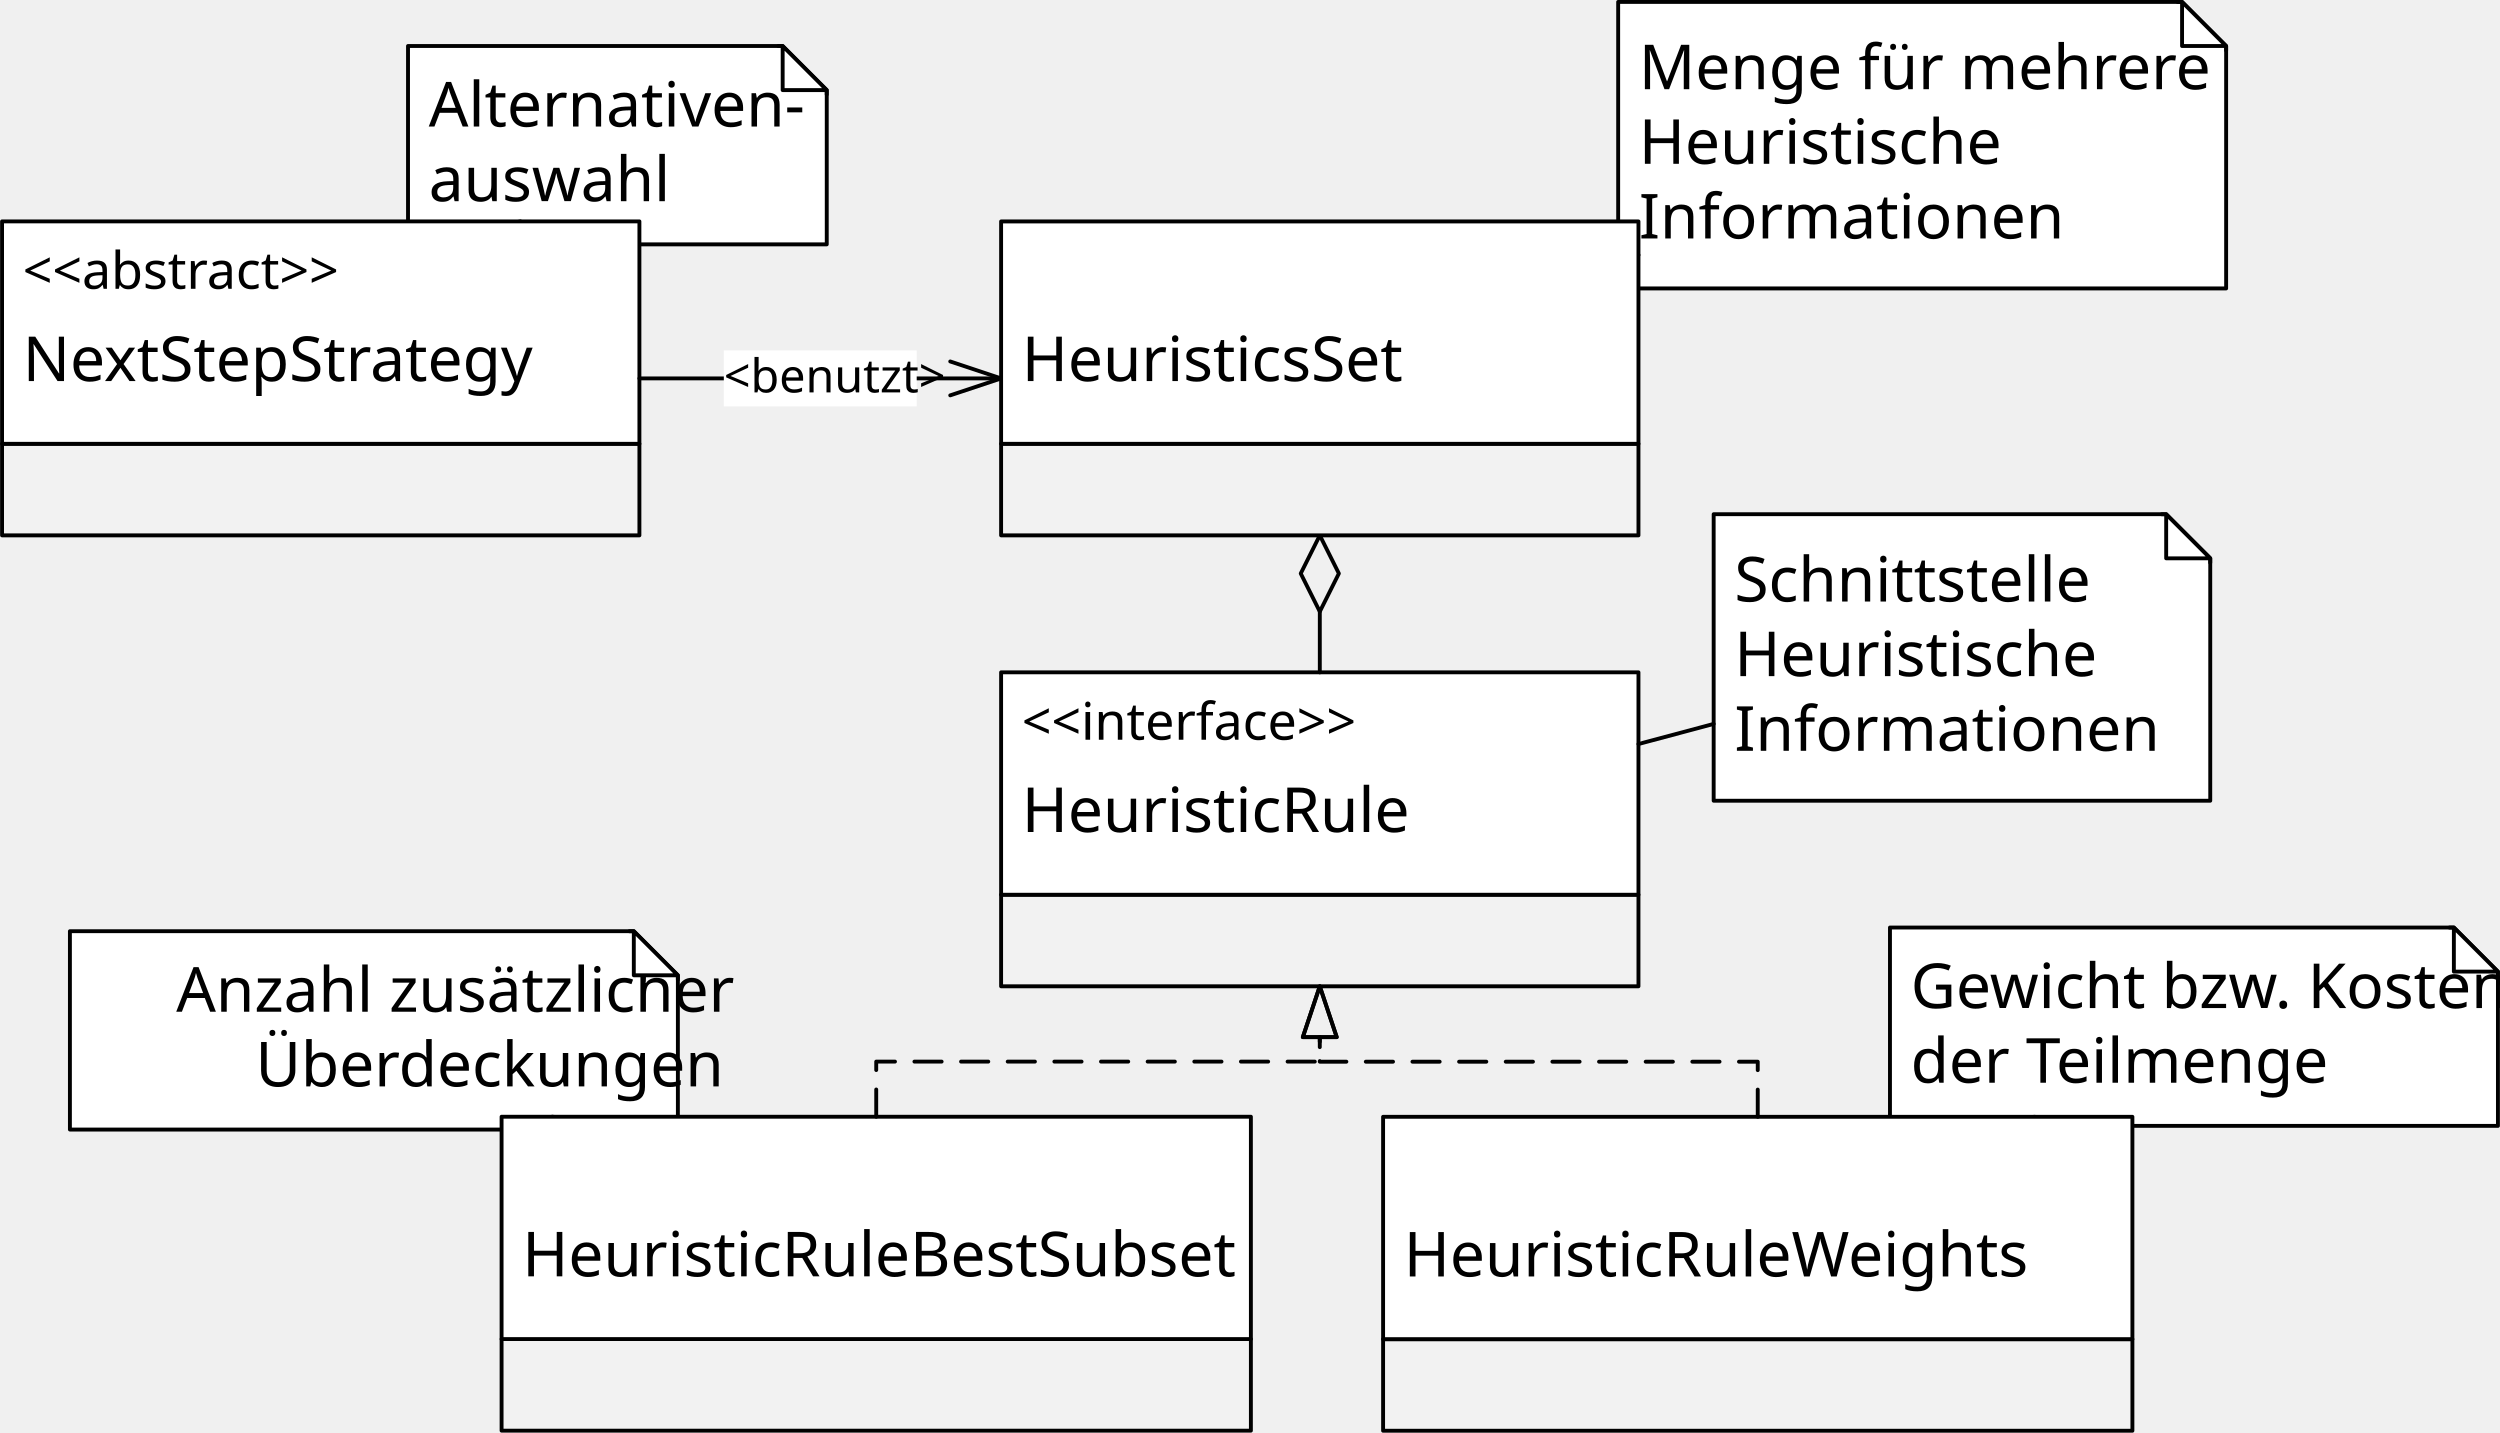
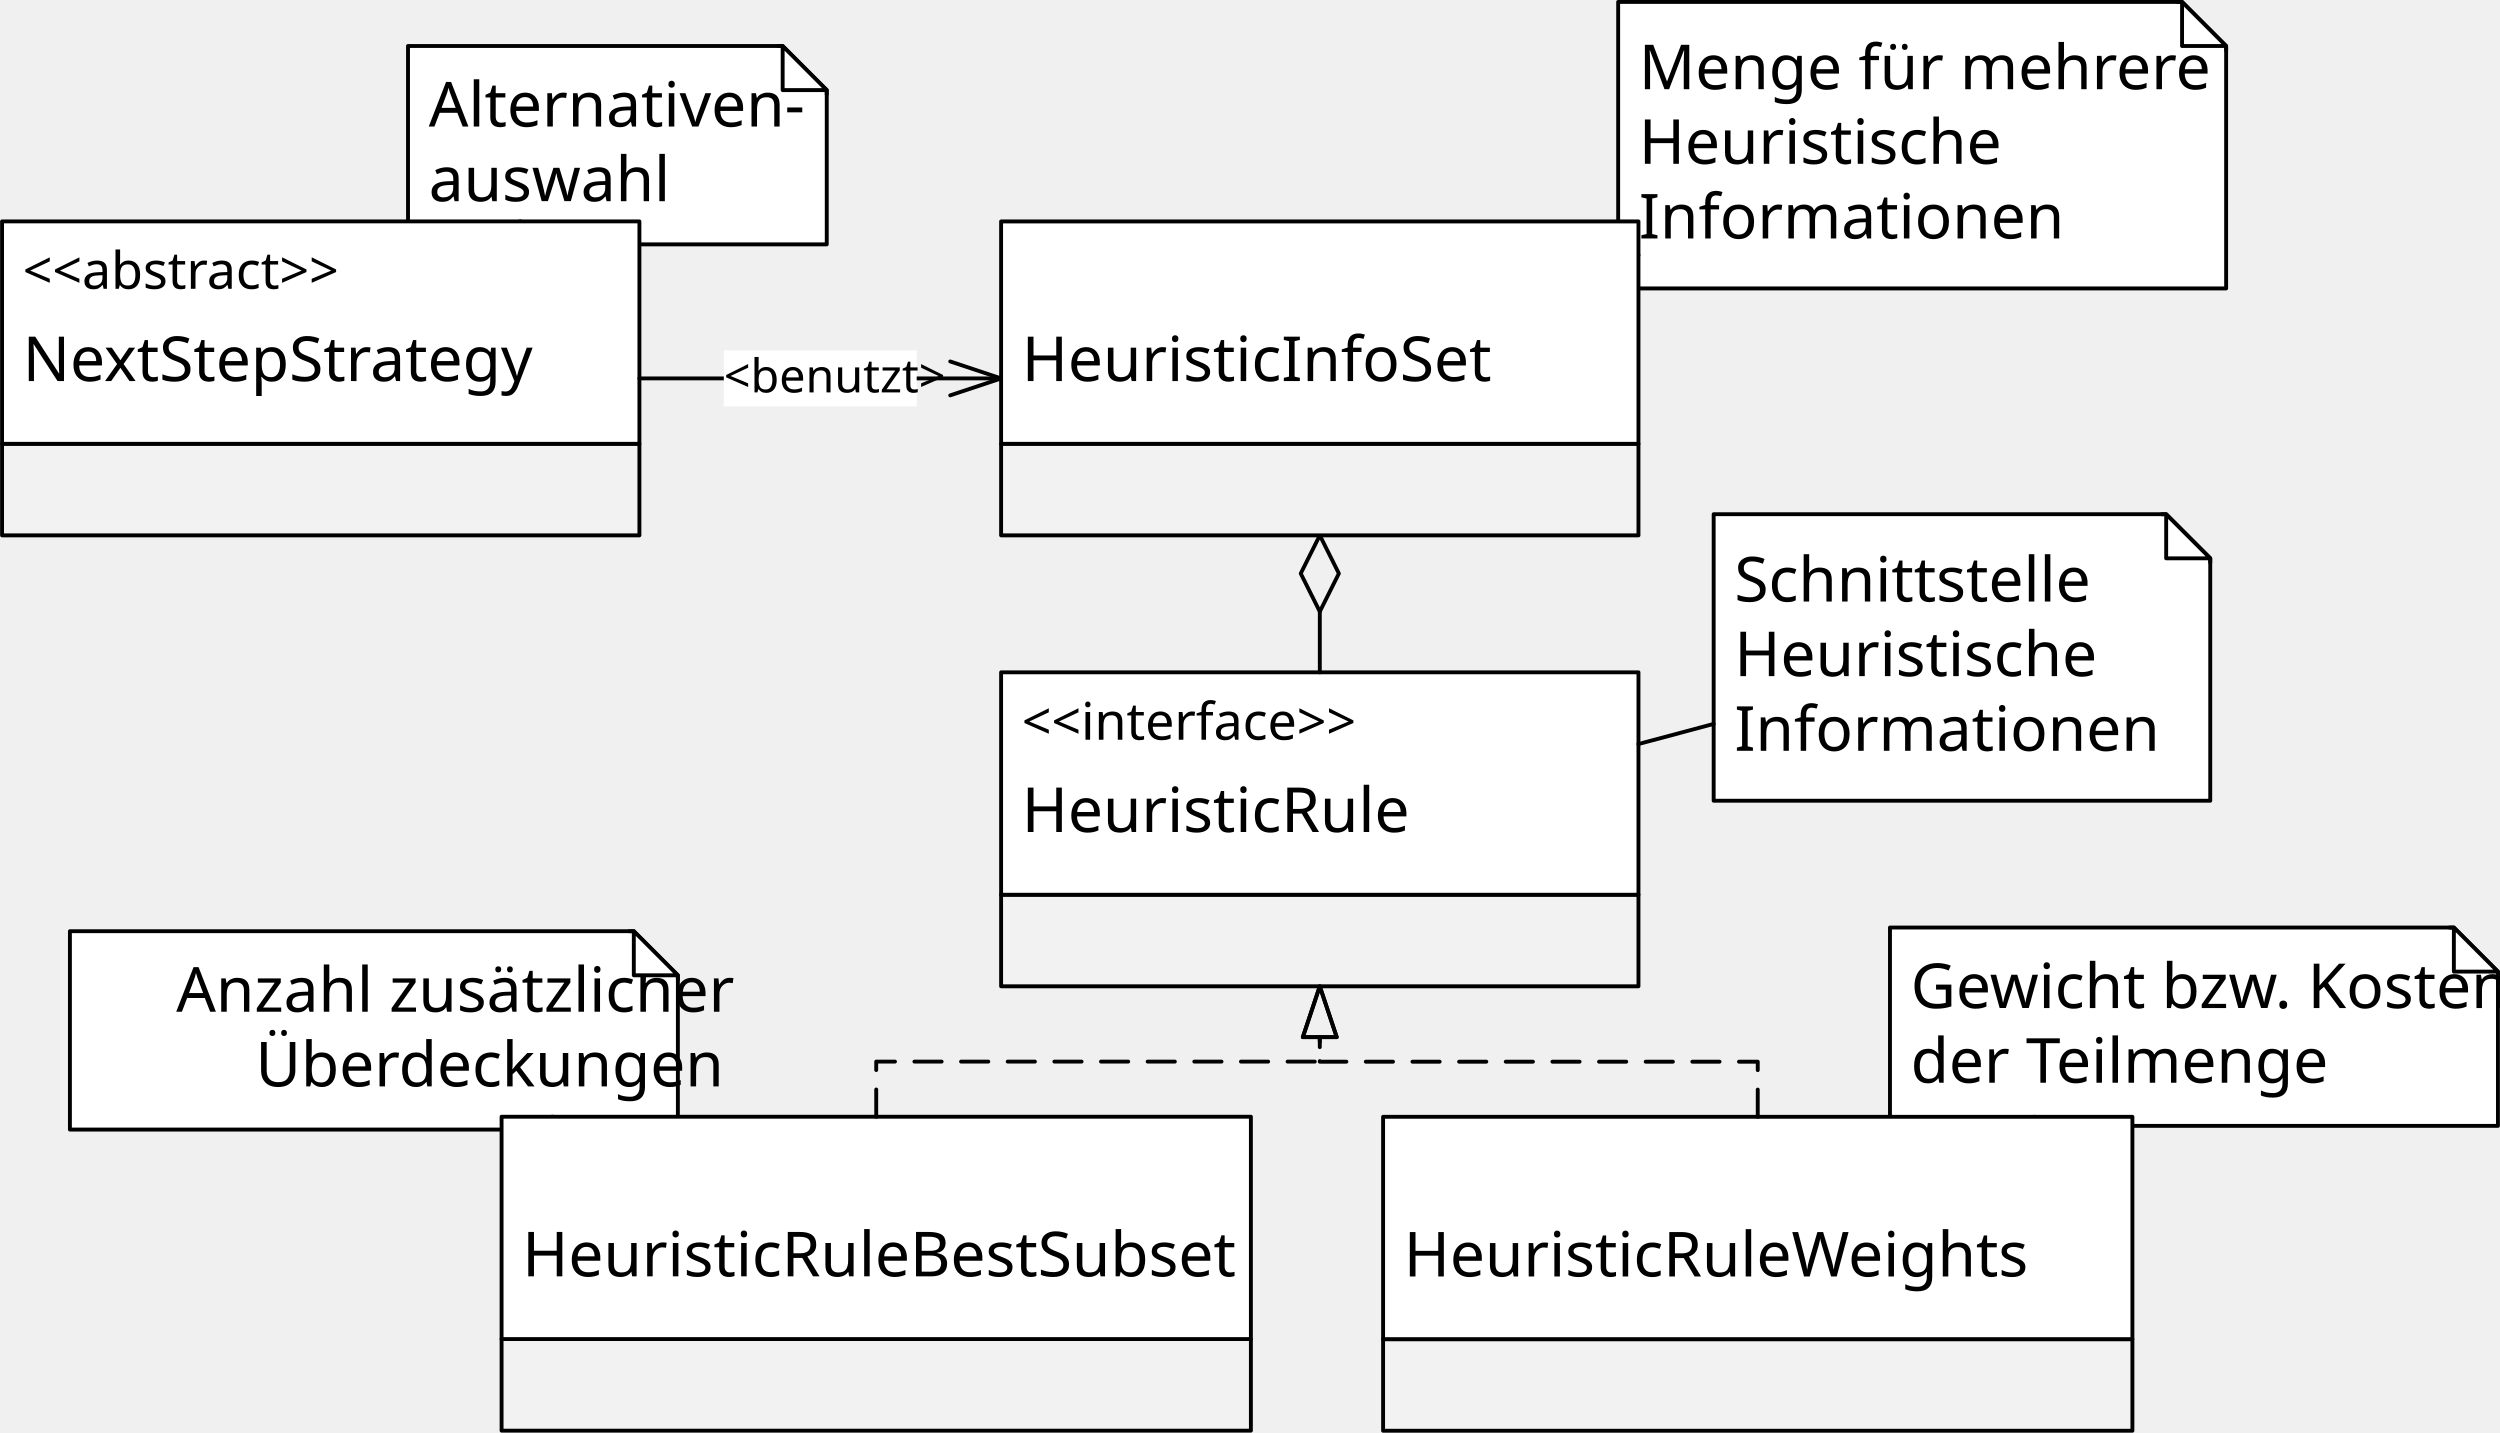
- <svg xmlns="http://www.w3.org/2000/svg" xmlns:xlink="http://www.w3.org/1999/xlink" width="6.699in" height="3.839in" viewBox="0 0 482.304 276.419" xml:space="preserve" color-interpolation-filters="sRGB" class="st16">
-   <style type="text/css">
- 	
+ <svg xmlns="http://www.w3.org/2000/svg" xmlns:xlink="http://www.w3.org/1999/xlink" width="6.699in" height="3.839in" viewBox="0 0 482.304 276.419" xml:space="preserve" color-interpolation-filters="sRGB" class="st16" version="1.1" id="svg5277">
+   <style type="text/css" id="style4949">
		.st1 {fill:#ffffff}
		.st2 {stroke:#000000;stroke-linecap:round;stroke-linejoin:round;stroke-width:0.75}
		.st3 {fill:#000000;font-family:Calibri;font-size:1em}
		.st4 {font-size:1em}
		.st5 {fill:#ffffff;stroke:#000000;stroke-linecap:round;stroke-linejoin:round;stroke-width:0.75}
		.st6 {fill:#f2f2f2;stroke:#000000;stroke-linecap:round;stroke-linejoin:round;stroke-width:0.75}
		.st7 {fill:#000000;font-family:Calibri;font-size:0.833em}
		.st8 {fill:#ffffff;fill-opacity:0}
		.st9 {stroke:#000000;stroke-linecap:round;stroke-linejoin:round;stroke-width:0.75;visibility:hidden}
		.st10 {marker-end:url(#mrkr12-61);stroke:#000000;stroke-linecap:round;stroke-linejoin:round;stroke-width:0.75}
		.st11 {fill:#000000;fill-opacity:1;stroke:#000000;stroke-opacity:1;stroke-width:0.229}
		.st12 {fill:#ffffff;stroke:none;stroke-linecap:butt;stroke-width:7.2}
		.st13 {fill:#000000;font-family:Calibri;font-size:0.75em}
		.st14 {marker-start:url(#mrkr22-70);stroke:#000000;stroke-linecap:round;stroke-linejoin:round;stroke-width:0.75}
		.st15 {marker-end:url(#mrkr14-129);stroke:#000000;stroke-dasharray:5.25,3.75;stroke-linecap:round;stroke-linejoin:round;stroke-width:0.75}
		.st16 {fill:none;fill-rule:evenodd;font-size:12px;overflow:visible;stroke-linecap:square;stroke-miterlimit:3}
- 	
	</style>
  <defs id="Markers">
    <g id="lend12">
-       <path d="M 3 1 L 0 0 L 3 -1 " style="stroke-linecap:round;stroke-linejoin:round;fill:none" />
+       <path d="M 3 1 L 0 0 L 3 -1 " style="stroke-linecap:round;stroke-linejoin:round;fill:none" id="path4951" />
    </g>
    <marker id="mrkr12-61" class="st11" orient="auto" markerUnits="strokeWidth" overflow="visible">
-       <use xlink:href="#lend12" transform="scale(-4.36,-4.36) " />
+       <use xlink:href="#lend12" transform="scale(-4.36,-4.36) " id="use4954" />
    </marker>
    <g id="lend22">
-       <path d="M 0 0 L 2.25 -1.125 L 4.5 0 L 2.25 1.125 L 0 0 " style="stroke-linecap:round;stroke-linejoin:round;fill:none" />
+       <path d="M 0 0 L 2.25 -1.125 L 4.5 0 L 2.25 1.125 L 0 0 " style="stroke-linecap:round;stroke-linejoin:round;fill:none" id="path4957" />
    </g>
    <marker id="mrkr22-70" class="st11" refX="19.14" orient="auto" markerUnits="strokeWidth" overflow="visible">
-       <use xlink:href="#lend22" transform="scale(4.36) " />
+       <use xlink:href="#lend22" transform="scale(4.36) " id="use4960" />
    </marker>
    <g id="lend14">
-       <path d="M 3 -1 L 0 0 L 3 1 L 3 -1 " style="stroke-linecap:round;stroke-linejoin:round;fill:none" />
+       <path d="M 3 -1 L 0 0 L 3 1 L 3 -1 " style="stroke-linecap:round;stroke-linejoin:round;fill:none" id="path4963" />
    </g>
    <marker id="mrkr14-129" class="st11" refX="-13.08" orient="auto" markerUnits="strokeWidth" overflow="visible">
-       <use xlink:href="#lend14" transform="scale(-4.36,-4.36) " />
+       <use xlink:href="#lend14" transform="scale(-4.36,-4.36) " id="use4966" />
    </marker>
  </defs>
-   <g>
+   <g id="g5275">
    <g id="group1115-1" transform="translate(312.186,-220.769)">
      <g id="shape1115-2">
-         <path d="M0 276.42 L117.3 276.42 L117.3 229.65 L108.8 221.14 L0 221.14 L0 276.42 Z" class="st1" />
-         <path d="M0 271.49 L3.92 269.97" class="st2" />
-         <path d="M0 276.42 L117.3 276.42 L117.3 229.65 L108.8 221.14 L0 221.14 L0 276.42" class="st2" />
-         <text x="4" y="237.98" class="st3">Menge für mehrere <tspan x="4" dy="1.2em" class="st4">Heuristische </tspan>
-           <tspan x="4" dy="1.2em" class="st4">Informationen</tspan>
+         <path d="M0 276.42 L117.3 276.42 L117.3 229.65 L108.8 221.14 L0 221.14 L0 276.42 Z" class="st1" id="path4976" />
+         <path d="M0 271.49 L3.92 269.97" class="st2" id="path4978" />
+         <path d="M0 276.42 L117.3 276.42 L117.3 229.65 L108.8 221.14 L0 221.14 L0 276.42" class="st2" id="path4980" />
+         <text x="4" y="237.98" class="st3" id="text4986">Menge für mehrere <tspan x="4" dy="1.2em" class="st4" id="tspan4982">Heuristische </tspan>
+           <tspan x="4" dy="1.2em" class="st4" id="tspan4984">Informationen</tspan>
        </text>
      </g>
      <g id="shape1116-9" transform="translate(108.798,-46.7717)">
-         <path d="M0 276.42 L8.5 276.42 L8.5 277.27 L8.5 276.42 L0 267.92 L-0.85 267.92 L0 267.92 L0 276.42 Z" class="st5" />
+         <path d="M0 276.42 L8.5 276.42 L8.5 277.27 L8.5 276.42 L0 267.92 L-0.85 267.92 L0 267.92 L0 276.42 Z" class="st5" id="path4991" />
      </g>
    </g>
    <g id="group1095-11" transform="translate(364.627,-59.1939)">
      <g id="shape1095-12">
-         <path d="M0 276.42 L117.3 276.42 L117.3 246.66 L108.8 238.15 L0 238.15 L0 276.42 Z" class="st1" />
-         <path d="M0 276.42 L27.96 274.67" class="st2" />
-         <path d="M0 276.42 L117.3 276.42 L117.3 246.66 L108.8 238.15 L0 238.15 L0 276.42" class="st2" />
-         <text x="4" y="253.69" class="st3">Gewicht bzw. Kosten <tspan x="4" dy="1.2em" class="st4">der Teilmenge</tspan>
+         <path d="M0 276.42 L117.3 276.42 L117.3 246.66 L108.8 238.15 L0 238.15 L0 276.42 Z" class="st1" id="path4999" />
+         <path d="M0 276.42 L27.96 274.67" class="st2" id="path5001" />
+         <path d="M0 276.42 L117.3 276.42 L117.3 246.66 L108.8 238.15 L0 238.15 L0 276.42" class="st2" id="path5003" />
+         <text x="4" y="253.69" class="st3" id="text5007">Gewicht bzw. Kosten <tspan x="4" dy="1.2em" class="st4" id="tspan5005">der Teilmenge</tspan>
        </text>
      </g>
      <g id="shape1096-18" transform="translate(108.798,-29.7638)">
-         <path d="M0 276.42 L8.5 276.42 L8.5 277.27 L8.5 276.42 L0 267.92 L-0.85 267.92 L0 267.92 L0 276.42 Z" class="st5" />
+         <path d="M0 276.42 L8.5 276.42 L8.5 277.27 L8.5 276.42 L0 267.92 L-0.85 267.92 L0 267.92 L0 276.42 Z" class="st5" id="path5012" />
      </g>
    </g>
    <g id="group1087-20" transform="translate(78.7007,-229.273)">
      <g id="shape1087-21">
-         <path d="M0 276.42 L80.79 276.42 L80.79 246.66 L72.28 238.15 L0 238.15 L0 276.42 Z" class="st1" />
-         <path d="M0 276.42 L21.69 271.99" class="st2" />
-         <path d="M0 276.42 L80.79 276.42 L80.79 246.66 L72.28 238.15 L0 238.15 L0 276.42" class="st2" />
-         <text x="4" y="253.69" class="st3">Alternativen-<tspan x="4" dy="1.2em" class="st4">auswahl</tspan>
+         <path d="M0 276.42 L80.79 276.42 L80.79 246.66 L72.28 238.15 L0 238.15 L0 276.42 Z" class="st1" id="path5020" />
+         <path d="M0 276.42 L21.69 271.99" class="st2" id="path5022" />
+         <path d="M0 276.42 L80.79 276.42 L80.79 246.66 L72.28 238.15 L0 238.15 L0 276.42" class="st2" id="path5024" />
+         <text x="4" y="253.69" class="st3" id="text5028">Alternativen-<tspan x="4" dy="1.2em" class="st4" id="tspan5026">auswahl</tspan>
        </text>
      </g>
      <g id="shape1088-27" transform="translate(72.2835,-29.7638)">
-         <path d="M0 276.42 L8.5 276.42 L8.5 277.27 L8.5 276.42 L0 267.92 L-0.85 267.92 L0 267.92 L0 276.42 Z" class="st5" />
+         <path d="M0 276.42 L8.5 276.42 L8.5 277.27 L8.5 276.42 L0 267.92 L-0.85 267.92 L0 267.92 L0 276.42 Z" class="st5" id="path5033" />
      </g>
    </g>
    <g id="group1059-29" transform="translate(0.375,-173.126)">
      <g id="shape1060-30">
-         <path d="M0 276.42 L122.97 276.42 L122.97 258.75 L0 258.75 L0 276.42 Z" class="st6" />
+         <path d="M0 276.42 L122.97 276.42 L122.97 258.75 L0 258.75 L0 276.42 Z" class="st6" id="path5043" />
      </g>
      <g id="shape1061-32" transform="translate(0,-17.6693)">
-         <path d="M0 276.42 L122.97 276.42 L122.97 233.51 L0 233.51 L0 276.42 Z" class="st5" />
+         <path d="M0 276.42 L122.97 276.42 L122.97 233.51 L0 233.51 L0 276.42 Z" class="st5" id="path5048" />
      </g>
      <g id="shape1062-34" transform="translate(0,-44.573)">
-         <text x="4" y="273.42" class="st7">&lt;&lt;abstract&gt;&gt;</text>
-       </g>
-       <g id="shape1063-36" transform="translate(114.467,-60.5766)">
- 				</g>
+         <text x="4" y="273.42" class="st7" id="text5055">&lt;&lt;abstract&gt;&gt;</text>
+       </g>
+       <g id="shape1063-36" transform="translate(114.467,-60.5766)" />
      <g id="shape1059-37">
-         <text x="4" y="246.65" class="st3">NextStepStrategy</text>
+         <text x="4" y="246.65" class="st3" id="text5063">NextStepStrategy</text>
      </g>
    </g>
    <g id="shape1064-39" transform="translate(3.20965,-175.961)">
-       <rect x="0" y="264.419" width="117.302" height="12" class="st8" />
-       <rect x="0" y="264.419" width="117.302" height="12" class="st9" />
+       <rect x="0" y="264.419" width="117.302" height="12" class="st8" id="rect5069" />
+       <rect x="0" y="264.419" width="117.302" height="12" class="st9" id="rect5071" />
    </g>
    <g id="group1065-42" transform="translate(193.131,-86.123)">
      <g id="shape1066-43">
-         <path d="M0 276.42 L122.97 276.42 L122.97 258.75 L0 258.75 L0 276.42 Z" class="st6" />
+         <path d="M0 276.42 L122.97 276.42 L122.97 258.75 L0 258.75 L0 276.42 Z" class="st6" id="path5080" />
      </g>
      <g id="shape1067-45" transform="translate(0,-17.6693)">
-         <path d="M0 276.42 L122.97 276.42 L122.97 233.51 L0 233.51 L0 276.42 Z" class="st5" />
+         <path d="M0 276.42 L122.97 276.42 L122.97 233.51 L0 233.51 L0 276.42 Z" class="st5" id="path5085" />
      </g>
      <g id="shape1068-47" transform="translate(0,-44.573)">
-         <text x="4" y="273.42" class="st7">&lt;&lt;interface&gt;&gt;</text>
-       </g>
-       <g id="shape1069-49" transform="translate(114.467,-60.5766)">
- 				</g>
+         <text x="4" y="273.42" class="st7" id="text5092">&lt;&lt;interface&gt;&gt;</text>
+       </g>
+       <g id="shape1069-49" transform="translate(114.467,-60.5766)" />
      <g id="shape1065-50">
-         <text x="4" y="246.65" class="st3">HeuristicRule</text>
+         <text x="4" y="246.65" class="st3" id="text5100">HeuristicRule</text>
      </g>
    </g>
    <g id="shape1070-52" transform="translate(195.966,-88.9577)">
-       <rect x="0" y="264.419" width="117.302" height="12" class="st8" />
-       <rect x="0" y="264.419" width="117.302" height="12" class="st9" />
+       <rect x="0" y="264.419" width="117.302" height="12" class="st8" id="rect5106" />
+       <rect x="0" y="264.419" width="117.302" height="12" class="st9" id="rect5108" />
    </g>
    <g id="group1071-55" transform="translate(123.346,-210.5)">
      <g id="shape1071-56">
-         <path d="M0 283.51 L69.78 283.51" class="st10" />
-         <rect x="16.286" y="278.106" width="37.213" height="10.8" class="st12" />
-         <text x="16.29" y="286.21" class="st13">&lt;benutzt&gt;</text>
+         <path d="M0 283.51 L69.78 283.51" class="st10" id="path5115" />
+         <rect x="16.286" y="278.106" width="37.213" height="10.8" class="st12" id="rect5117" />
+         <text x="16.29" y="286.21" class="st13" id="text5119">&lt;benutzt&gt;</text>
      </g>
    </g>
    <g id="group1076-64" transform="translate(247.53,-173.126)">
      <g id="shape1076-65">
-         <path d="M7.09 290.77 L7.09 291.13 L7.09 302.85" class="st14" />
+         <path d="M7.09 290.77 L7.09 291.13 L7.09 302.85" class="st14" id="path5125" />
      </g>
    </g>
    <g id="group1081-71" transform="translate(193.131,-173.126)">
      <g id="shape1082-72">
-         <path d="M0 276.42 L122.97 276.42 L122.97 258.75 L0 258.75 L0 276.42 Z" class="st6" />
+         <path d="M0 276.42 L122.97 276.42 L122.97 258.75 L0 258.75 L0 276.42 Z" class="st6" id="path5135" />
      </g>
      <g id="shape1083-74" transform="translate(0,-17.6693)">
-         <path d="M0 276.42 L122.97 276.42 L122.97 233.52 L0 233.52 L0 276.42 Z" class="st5" />
-       </g>
-       <g id="shape1085-76" transform="translate(114.467,-60.573)">
- 				</g>
+         <path d="M0 276.42 L122.97 276.42 L122.97 233.52 L0 233.52 L0 276.42 Z" class="st5" id="path5140" />
+       </g>
+       <g id="shape1085-76" transform="translate(114.467,-60.573)" />
      <g id="shape1081-77">
-         <text x="4" y="246.65" class="st3">HeuristicsSet</text>
+         <text x="4" y="246.65" class="st3" id="text5148" style="font-size:12px;font-family:Calibri;fill:#000000">HeuristicInfoSet</text>
      </g>
    </g>
    <g id="shape1086-79" transform="translate(195.966,-175.961)">
-       <rect x="0" y="264.419" width="117.302" height="12" class="st8" />
-       <rect x="0" y="264.419" width="117.302" height="12" class="st9" />
+       <rect x="0" y="264.419" width="117.302" height="12" class="st8" id="rect5154" />
+       <rect x="0" y="264.419" width="117.302" height="12" class="st9" id="rect5156" />
    </g>
    <g id="group1089-82" transform="translate(266.832,-0.375)">
      <g id="shape1090-83">
-         <path d="M0 276.42 L144.57 276.42 L144.57 258.75 L0 258.75 L0 276.42 Z" class="st6" />
+         <path d="M0 276.42 L144.57 276.42 L144.57 258.75 L0 258.75 L0 276.42 Z" class="st6" id="path5165" />
      </g>
      <g id="shape1091-85" transform="translate(0,-17.6693)">
-         <path d="M0 276.42 L144.57 276.42 L144.57 233.52 L0 233.52 L0 276.42 Z" class="st5" />
-       </g>
-       <g id="shape1093-87" transform="translate(136.063,-60.573)">
- 				</g>
+         <path d="M0 276.42 L144.57 276.42 L144.57 233.52 L0 233.52 L0 276.42 Z" class="st5" id="path5170" />
+       </g>
+       <g id="shape1093-87" transform="translate(136.063,-60.573)" />
      <g id="shape1089-88">
-         <text x="4" y="246.65" class="st3">HeuristicRuleWeights</text>
+         <text x="4" y="246.65" class="st3" id="text5178">HeuristicRuleWeights</text>
      </g>
    </g>
    <g id="shape1094-90" transform="translate(269.666,-3.20965)">
-       <rect x="0" y="264.419" width="138.898" height="12" class="st8" />
-       <rect x="0" y="264.419" width="138.898" height="12" class="st9" />
+       <rect x="0" y="264.419" width="138.898" height="12" class="st8" id="rect5184" />
+       <rect x="0" y="264.419" width="138.898" height="12" class="st9" id="rect5186" />
    </g>
    <g id="group1102-93" transform="translate(13.4666,-58.4852)">
      <g id="shape1102-94">
-         <path d="M0 276.42 L117.3 276.42 L117.3 246.66 L108.8 238.15 L0 238.15 L0 276.42 Z" class="st1" />
-         <path d="M117.3 276.42 L93.04 273.94" class="st2" />
-         <path d="M0 276.42 L117.3 276.42 L117.3 246.66 L108.8 238.15 L0 238.15 L0 276.42" class="st2" />
-         <text x="20.51" y="253.69" class="st3">Anzahl zusätzlicher <tspan x="35.81" dy="1.2em" class="st4">Überdeckungen</tspan>
+         <path d="M0 276.42 L117.3 276.42 L117.3 246.66 L108.8 238.15 L0 238.15 L0 276.42 Z" class="st1" id="path5193" />
+         <path d="M117.3 276.42 L93.04 273.94" class="st2" id="path5195" />
+         <path d="M0 276.42 L117.3 276.42 L117.3 246.66 L108.8 238.15 L0 238.15 L0 276.42" class="st2" id="path5197" />
+         <text x="20.51" y="253.69" class="st3" id="text5201">Anzahl zusätzlicher <tspan x="35.81" dy="1.2em" class="st4" id="tspan5199">Überdeckungen</tspan>
        </text>
      </g>
      <g id="shape1103-100" transform="translate(108.798,-29.7638)">
-         <path d="M0 276.42 L8.5 276.42 L8.5 277.27 L8.5 276.42 L0 267.92 L-0.85 267.92 L0 267.92 L0 276.42 Z" class="st5" />
+         <path d="M0 276.42 L8.5 276.42 L8.5 277.27 L8.5 276.42 L0 267.92 L-0.85 267.92 L0 267.92 L0 276.42 Z" class="st5" id="path5206" />
      </g>
    </g>
    <g id="group1104-102" transform="translate(96.7529,-0.392548)">
      <g id="shape1105-103">
-         <path d="M0 276.42 L144.57 276.42 L144.57 258.75 L0 258.75 L0 276.42 Z" class="st6" />
+         <path d="M0 276.42 L144.57 276.42 L144.57 258.75 L0 258.75 L0 276.42 Z" class="st6" id="path5216" />
      </g>
      <g id="shape1106-105" transform="translate(0,-17.6693)">
-         <path d="M0 276.42 L144.57 276.42 L144.57 233.52 L0 233.52 L0 276.42 Z" class="st5" />
-       </g>
-       <g id="shape1108-107" transform="translate(136.063,-60.573)">
- 				</g>
+         <path d="M0 276.42 L144.57 276.42 L144.57 233.52 L0 233.52 L0 276.42 Z" class="st5" id="path5221" />
+       </g>
+       <g id="shape1108-107" transform="translate(136.063,-60.573)" />
      <g id="shape1104-108">
-         <text x="4" y="246.65" class="st3">HeuristicRuleBestSubset</text>
+         <text x="4" y="246.65" class="st3" id="text5229">HeuristicRuleBestSubset</text>
      </g>
    </g>
    <g id="shape1109-110" transform="translate(99.5876,-3.22719)">
-       <rect x="0" y="264.419" width="138.898" height="12" class="st8" />
-       <rect x="0" y="264.419" width="138.898" height="12" class="st9" />
+       <rect x="0" y="264.419" width="138.898" height="12" class="st8" id="rect5235" />
+       <rect x="0" y="264.419" width="138.898" height="12" class="st9" id="rect5237" />
    </g>
    <g id="group1117-113" transform="translate(330.611,-121.928)">
      <g id="shape1117-114">
-         <path d="M0 276.42 L95.81 276.42 L95.81 229.65 L87.31 221.14 L0 221.14 L0 276.42 Z" class="st1" />
-         <path d="M0 261.6 L-14.51 265.48" class="st2" />
-         <path d="M0 276.42 L95.81 276.42 L95.81 229.65 L87.31 221.14 L0 221.14 L0 276.42" class="st2" />
-         <text x="4" y="237.98" class="st3">Schnittstelle <tspan x="4" dy="1.2em" class="st4">Heuristische </tspan>
-           <tspan x="4" dy="1.2em" class="st4">Informationen</tspan>
+         <path d="M0 276.42 L95.81 276.42 L95.81 229.65 L87.31 221.14 L0 221.14 L0 276.42 Z" class="st1" id="path5244" />
+         <path d="M0 261.6 L-14.51 265.48" class="st2" id="path5246" />
+         <path d="M0 276.42 L95.81 276.42 L95.81 229.65 L87.31 221.14 L0 221.14 L0 276.42" class="st2" id="path5248" />
+         <text x="4" y="237.98" class="st3" id="text5254">Schnittstelle <tspan x="4" dy="1.2em" class="st4" id="tspan5250">Heuristische </tspan>
+           <tspan x="4" dy="1.2em" class="st4" id="tspan5252">Informationen</tspan>
        </text>
      </g>
      <g id="shape1118-121" transform="translate(87.3071,-46.7717)">
-         <path d="M0 276.42 L8.5 276.42 L8.5 277.27 L8.5 276.42 L0 267.92 L-0.85 267.92 L0 267.92 L0 276.42 Z" class="st5" />
+         <path d="M0 276.42 L8.5 276.42 L8.5 277.27 L8.5 276.42 L0 267.92 L-0.85 267.92 L0 267.92 L0 276.42 Z" class="st5" id="path5259" />
      </g>
    </g>
    <g id="group1119-123" transform="translate(169.036,-60.9655)">
      <g id="shape1119-124">
-         <path d="M0 276.42 L0 265.79 L85.58 265.79 L85.58 261.07" class="st15" />
+         <path d="M0 276.42 L0 265.79 L85.58 265.79 L85.58 261.07" class="st15" id="path5265" />
      </g>
    </g>
    <g id="group1124-130" transform="translate(339.115,-60.948)">
      <g id="shape1124-131">
-         <path d="M0 276.42 L0 265.79 L-84.5 265.79 L-84.5 261.05" class="st15" />
+         <path d="M0 276.42 L0 265.79 L-84.5 265.79 L-84.5 261.05" class="st15" id="path5271" />
      </g>
    </g>
  </g>
</svg>
